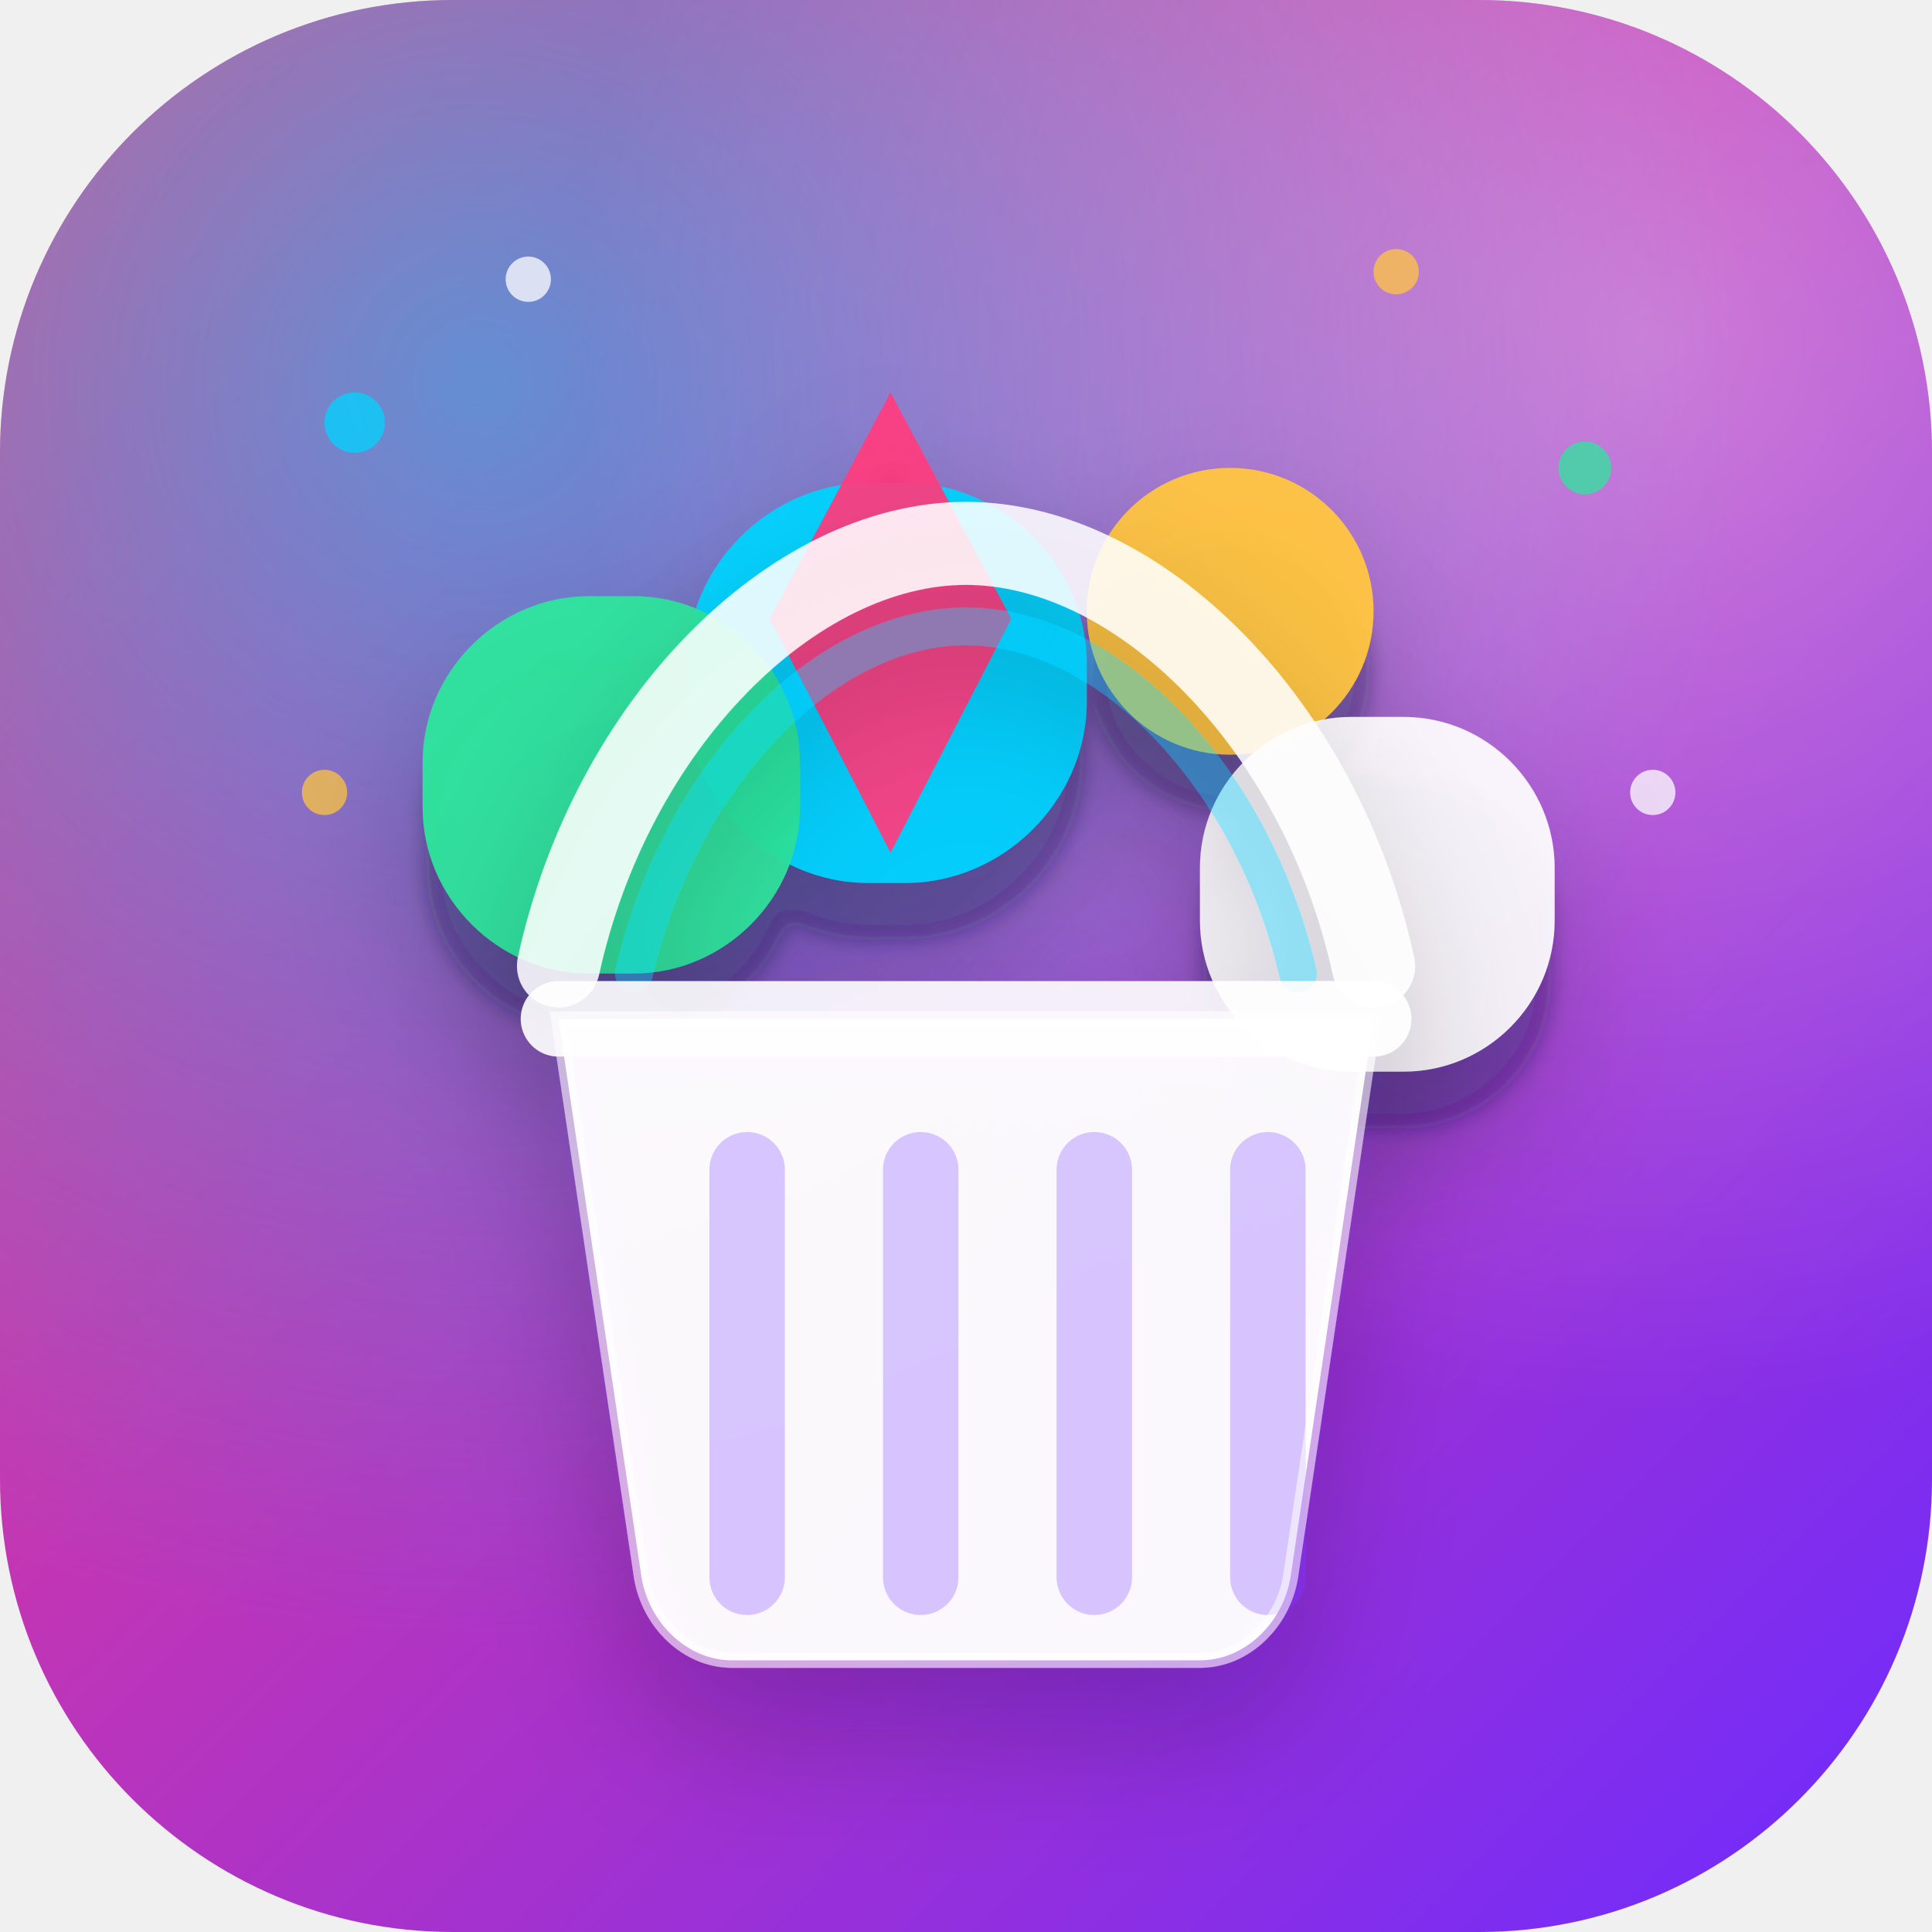
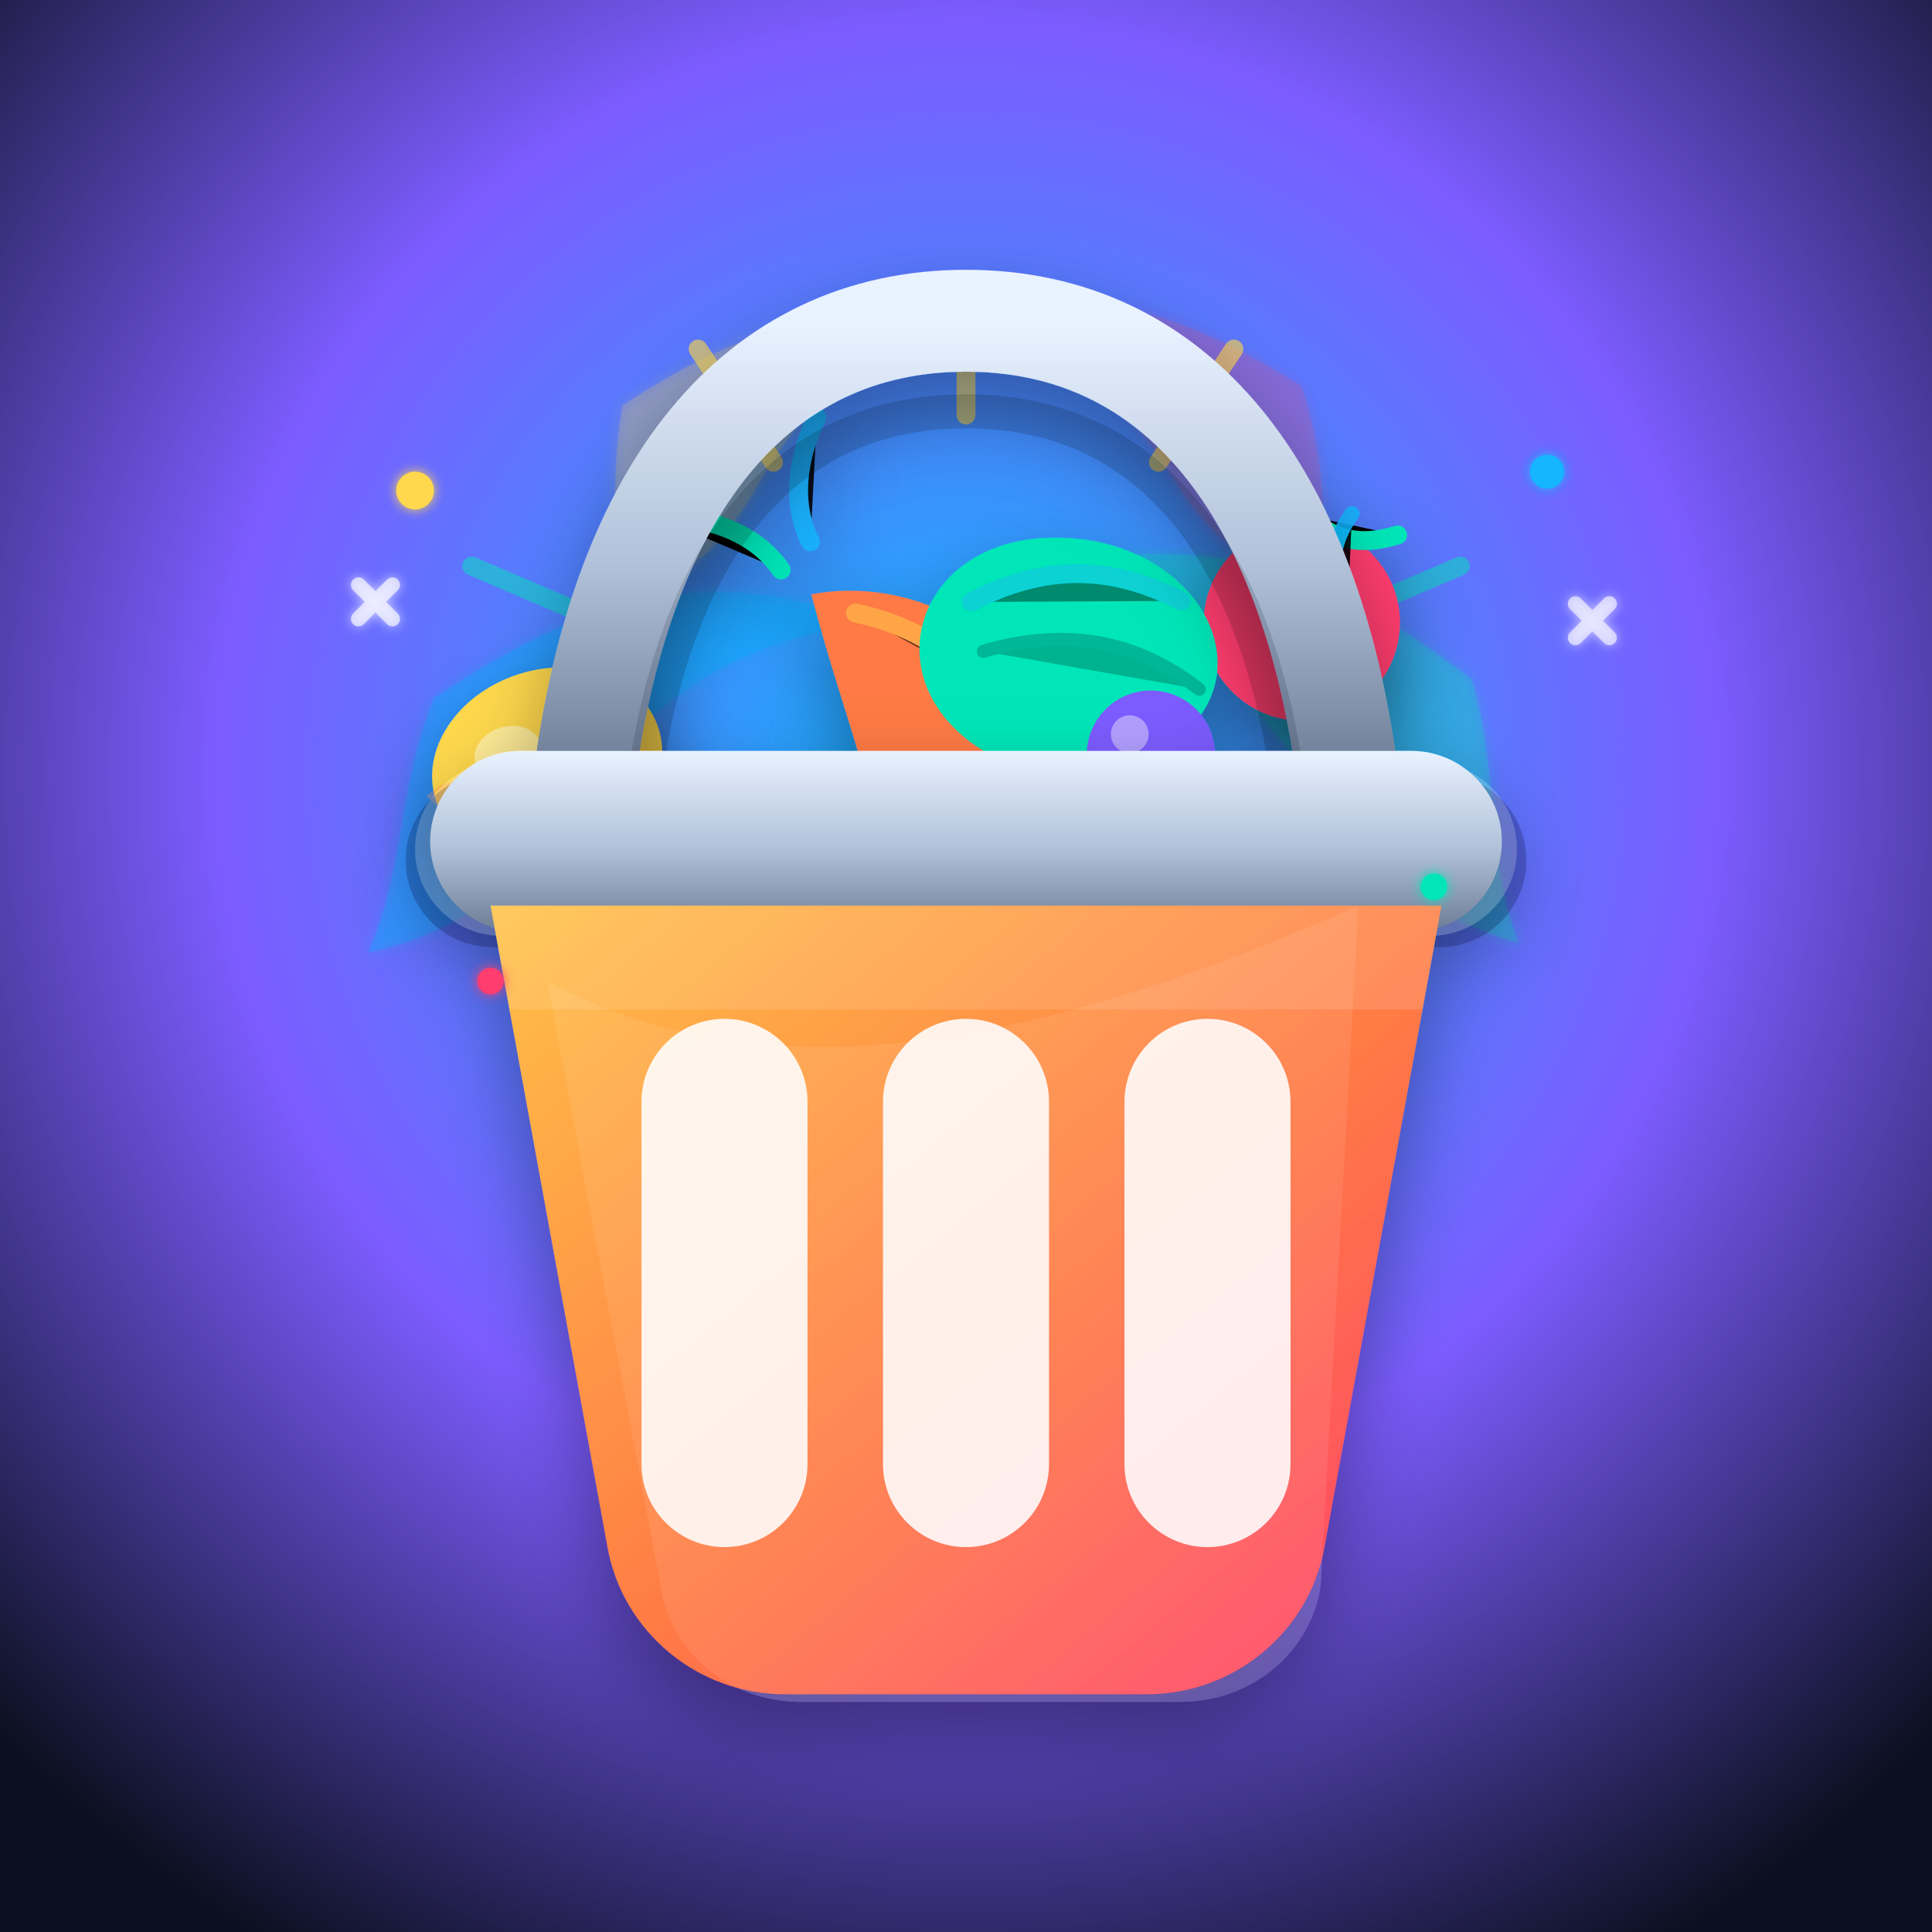
- <svg xmlns="http://www.w3.org/2000/svg" viewBox="0 0 512 512">
+ <svg xmlns="http://www.w3.org/2000/svg" width="1024" height="1024" viewBox="0 0 1024 1024">
  <defs>
-     <linearGradient id="bg" x1="0" y1="0" x2="1" y2="1">
-       <stop offset="0" stop-color="#FF3D7F" />
-       <stop offset="1" stop-color="#6C2BFF" />
+     <radialGradient id="bg" cx="50%" cy="40%" r="70%">
+       <stop offset="0%" stop-color="#12B5FF" />
+       <stop offset="55%" stop-color="#7C5CFF" />
+       <stop offset="100%" stop-color="#0B1020" />
+     </radialGradient>
+     <linearGradient id="basketGrad" x1="0" y1="0" x2="1" y2="1">
+       <stop offset="0%" stop-color="#FFC247" />
+       <stop offset="55%" stop-color="#FF7A45" />
+       <stop offset="100%" stop-color="#FF3D6E" />
    </linearGradient>
-     <radialGradient id="glowAqua" cx="25%" cy="20%" r="65%">
-       <stop offset="0" stop-color="#00D4FF" stop-opacity="0.55" />
-       <stop offset="1" stop-color="#00D4FF" stop-opacity="0" />
-     </radialGradient>
-     <radialGradient id="glowWhite" cx="85%" cy="18%" r="55%">
-       <stop offset="0" stop-color="#FFFFFF" stop-opacity="0.35" />
-       <stop offset="1" stop-color="#FFFFFF" stop-opacity="0" />
-     </radialGradient>
-     <filter id="shadow" x="-20%" y="-20%" width="140%" height="140%">
-       <feDropShadow dx="0" dy="18" stdDeviation="18" flood-color="#0F172A" flood-opacity="0.22" />
+     <linearGradient id="handleGrad" x1="0" y1="0" x2="0" y2="1">
+       <stop offset="0%" stop-color="#E9F2FF" />
+       <stop offset="55%" stop-color="#AFC0D8" />
+       <stop offset="100%" stop-color="#6C7C95" />
+     </linearGradient>
+     <filter id="softShadow" x="-30%" y="-30%" width="160%" height="160%">
+       <feDropShadow dx="0" dy="18" stdDeviation="20" flood-color="#000000" flood-opacity="0.35" />
    </filter>
-     <filter id="soft" x="-20%" y="-20%" width="140%" height="140%">
-       <feGaussianBlur stdDeviation="2.2" />
+     <clipPath id="safeCircle">
+       <circle cx="512" cy="512" r="460" />
+     </clipPath>
+     <filter id="glow" x="-40%" y="-40%" width="180%" height="180%">
+       <feGaussianBlur stdDeviation="3" result="b" />
+       <feMerge>
+         <feMergeNode in="b" />
+         <feMergeNode in="SourceGraphic" />
+       </feMerge>
    </filter>
  </defs>
-   <rect width="512" height="512" rx="120" fill="url(#bg)" />
-   <rect width="512" height="512" rx="120" fill="url(#glowAqua)" />
-   <rect width="512" height="512" rx="120" fill="url(#glowWhite)" />
-   <g opacity="0.75">
-     <circle cx="94" cy="112" r="8" fill="#00D4FF" />
-     <circle cx="420" cy="124" r="7" fill="#2EE59D" />
-     <circle cx="370" cy="72" r="6" fill="#FFC542" />
-     <circle cx="140" cy="74" r="6" fill="#FFFFFF" />
-     <circle cx="438" cy="210" r="6" fill="#FFFFFF" />
-     <circle cx="86" cy="210" r="6" fill="#FFC542" />
-   </g>
-   <g filter="url(#shadow)">
-     <g opacity="0.25" transform="translate(0,8)" filter="url(#soft)">
-       <path d="M182 184c0-26 22-48 48-48h10c26 0 48 22 48 48v10c0 26-22 48-48 48h-10c-26 0-48-22-48-48v-10z" fill="#0F172A" />
-       <circle cx="326" cy="170" r="38" fill="#0F172A" />
-       <path d="M112 210c0-24 20-44 44-44h12c24 0 44 20 44 44v12c0 24-20 44-44 44h-12c-24 0-44-20-44-44v-12z" fill="#0F172A" />
-       <path d="M318 238c0-22 18-40 40-40h14c22 0 40 18 40 40v14c0 22-18 40-40 40h-14c-22 0-40-18-40-40v-14z" fill="#0F172A" />
-       <path d="M236 112l32 60-32 62-32-62 32-60z" fill="#0F172A" />
+   <rect width="1024" height="1024" fill="url(#bg)" />
+   <g clip-path="url(#safeCircle)">
+     <g opacity="0.85" filter="url(#glow)">
+       <path d="M230 370c90-60 150-70 230-40-70 10-115 40-155 95-35 50-65 70-110 80 20-45 15-85 35-135z" fill="#12B5FF" opacity="0.35" />
+       <path d="M780 360c-85-65-150-80-240-55 70 18 120 55 155 110 28 45 60 70 110 85-18-46-10-90-25-140z" fill="#00E6B8" opacity="0.28" />
+       <path d="M330 215c60-40 110-55 180-45-55 18-85 45-110 90-20 35-45 52-78 62 8-34 0-62 8-107z" fill="#FFD84D" opacity="0.22" />
+       <path d="M690 205c-65-42-120-55-190-43 60 18 95 48 122 92 22 36 48 52 86 62-10-34-2-62-18-111z" fill="#FF3D6E" opacity="0.18" />
    </g>
-     <path d="M182 176c0-26 22-48 48-48h10c26 0 48 22 48 48v10c0 26-22 48-48 48h-10c-26 0-48-22-48-48v-10z" fill="#00D4FF" opacity="0.95" />
-     <circle cx="326" cy="162" r="38" fill="#FFC542" opacity="0.96" />
-     <path d="M112 202c0-24 20-44 44-44h12c24 0 44 20 44 44v12c0 24-20 44-44 44h-12c-24 0-44-20-44-44v-12z" fill="#2EE59D" opacity="0.95" />
-     <path d="M318 230c0-22 18-40 40-40h14c22 0 40 18 40 40v14c0 22-18 40-40 40h-14c-22 0-40-18-40-40v-14z" fill="#FFFFFF" opacity="0.92" />
-     <path d="M236 104l32 60-32 62-32-62 32-60z" fill="#FF3D7F" opacity="0.94" />
-   </g>
-   <g filter="url(#shadow)">
-     <path d="M148 256c14-64 62-112 108-112s94 48 108 112" fill="none" stroke="#FFFFFF" stroke-opacity="0.86" stroke-width="22" stroke-linecap="round" />
-     <path d="M168 258c12-52 50-92 88-92s76 40 88 92" fill="none" stroke="#00D4FF" stroke-opacity="0.34" stroke-width="10" stroke-linecap="round" />
-     <path d="M148 270h216l-22 148c-2 12-12 22-24 22H194c-12 0-22-10-24-22l-22-148z" fill="#FFFFFF" opacity="0.96" />
-     <path d="M148 270h216" stroke="#FFFFFF" stroke-opacity="0.9" stroke-width="20" stroke-linecap="round" />
-     <g opacity="0.25" stroke="#6C2BFF" stroke-width="20" stroke-linecap="round">
-       <path d="M198 310v108" />
-       <path d="M244 310v108" />
-       <path d="M290 310v108" />
-       <path d="M336 310v108" />
+     <g opacity="0.9">
+       <g stroke="#FFD84D" stroke-width="10" stroke-linecap="round" opacity="0.7">
+         <path d="M512 220 L512 150" />
+         <path d="M410 245 L370 185" />
+         <path d="M614 245 L654 185" />
+       </g>
+       <g stroke="#00E6B8" stroke-width="10" stroke-linecap="round" opacity="0.55">
+         <path d="M320 330 L250 300" />
+         <path d="M704 330 L774 300" />
+       </g>
    </g>
-     <path d="M148 270h216l-22 148c-2 12-12 22-24 22H194c-12 0-22-10-24-22l-22-148z" fill="none" stroke="#FFFFFF" stroke-opacity="0.55" stroke-width="4" />
+     <g filter="url(#softShadow)">
+       <g transform="translate(690 330) rotate(12)">
+         <circle cx="0" cy="0" r="52" fill="#FF3D6E" />
+         <circle cx="-16" cy="-18" r="16" fill="#FF7A45" opacity="0.8" />
+         <path d="M-10 -56c18 10 32 10 50 0" stroke="#00E6B8" stroke-width="10" stroke-linecap="round" />
+         <path d="M14 -62c-8 18-6 34 8 48" stroke="#12B5FF" stroke-width="8" stroke-linecap="round" opacity="0.9" />
+       </g>
+       <g transform="translate(290 405) rotate(-18)">
+         <ellipse cx="0" cy="0" rx="62" ry="50" fill="#FFD84D" />
+         <ellipse cx="-18" cy="-12" rx="18" ry="14" fill="#FFF3B0" opacity="0.75" />
+         <path d="M-64 0c18-10 18 10 36 0s18 10 36 0s18 10 36 0" fill="none" stroke="#FF7A45" stroke-width="8" opacity="0.25" />
+       </g>
+       <g transform="translate(430 315) rotate(-22)">
+         <path d="M0 0c50 10 90 55 82 96-8 40-58 58-106 38C-5 116-10 78 0 0z" fill="#FF7A45" />
+         <path d="M18 18c18 12 36 30 44 54" stroke="#FFC247" stroke-width="10" stroke-linecap="round" opacity="0.6" />
+         <path d="M-10 -18c-6-26-28-42-52-52" stroke="#00E6B8" stroke-width="10" stroke-linecap="round" />
+         <path d="M10 -26c-2-22 10-44 28-60" stroke="#12B5FF" stroke-width="10" stroke-linecap="round" opacity="0.9" />
+       </g>
+       <g transform="translate(560 285) rotate(8)">
+         <path d="M0 0c70-10 120 50 80 95-30 34-90 40-125 8-38-35-18-95 45-103z" fill="#00E6B8" />
+         <path d="M-40 40c35-25 70-30 110-16" stroke="#12B5FF" stroke-width="10" stroke-linecap="round" opacity="0.4" />
+         <path d="M-30 65c40-18 78-18 116 4" stroke="#0B1020" stroke-width="7" stroke-linecap="round" opacity="0.22" />
+       </g>
+       <g transform="translate(610 400) rotate(-6)">
+         <circle cx="0" cy="0" r="34" fill="#7C5CFF" />
+         <circle cx="-10" cy="-12" r="10" fill="#C8BCFF" opacity="0.7" />
+       </g>
+     </g>
+     <g transform="translate(0 0)" filter="url(#softShadow)">
+       <path d="M310 410c20-150 90-240 202-240s182 90 202 240" fill="none" stroke="url(#handleGrad)" stroke-width="54" stroke-linecap="round" />
+       <path d="M342 410c18-122 76-192 170-192s152 70 170 192" fill="none" stroke="#0B1020" stroke-opacity="0.15" stroke-width="18" stroke-linecap="round" />
+       <rect x="215" y="410" width="594" height="92" rx="46" fill="#0B1020" opacity="0.22" />
+       <rect x="220" y="404" width="584" height="92" rx="46" fill="#FFFFFF" opacity="0.16" />
+       <rect x="228" y="398" width="568" height="96" rx="48" fill="url(#handleGrad)" />
+       <path d="M260 480h504l-62 340c-8 45-48 78-94 78H416c-46 0-86-33-94-78L260 480z" fill="url(#basketGrad)" />
+       <path d="M260 480h504l-10 55H270l-10-55z" fill="#FFFFFF" opacity="0.12" />
+       <g opacity="0.95">
+         <rect x="340" y="540" width="88" height="280" rx="44" fill="#FFFFFF" opacity="0.92" />
+         <rect x="468" y="540" width="88" height="280" rx="44" fill="#FFFFFF" opacity="0.92" />
+         <rect x="596" y="540" width="88" height="280" rx="44" fill="#FFFFFF" opacity="0.92" />
+       </g>
+       <path d="M290 520c110 60 250 40 430-40l-20 360c-5 36-37 62-74 62H424c-37 0-69-26-74-62l-60-320z" fill="#FFFFFF" opacity="0.08" />
+     </g>
+     <g filter="url(#glow)">
+       <circle cx="220" cy="260" r="10" fill="#FFD84D" />
+       <circle cx="820" cy="250" r="9" fill="#12B5FF" />
+       <circle cx="760" cy="470" r="7" fill="#00E6B8" />
+       <circle cx="260" cy="520" r="7" fill="#FF3D6E" />
+       <path d="M190 310l18 18m0-18l-18 18" stroke="#FFFFFF" stroke-width="8" stroke-linecap="round" opacity="0.65" />
+       <path d="M835 320l18 18m0-18l-18 18" stroke="#FFFFFF" stroke-width="8" stroke-linecap="round" opacity="0.6" />
+     </g>
  </g>
</svg>
